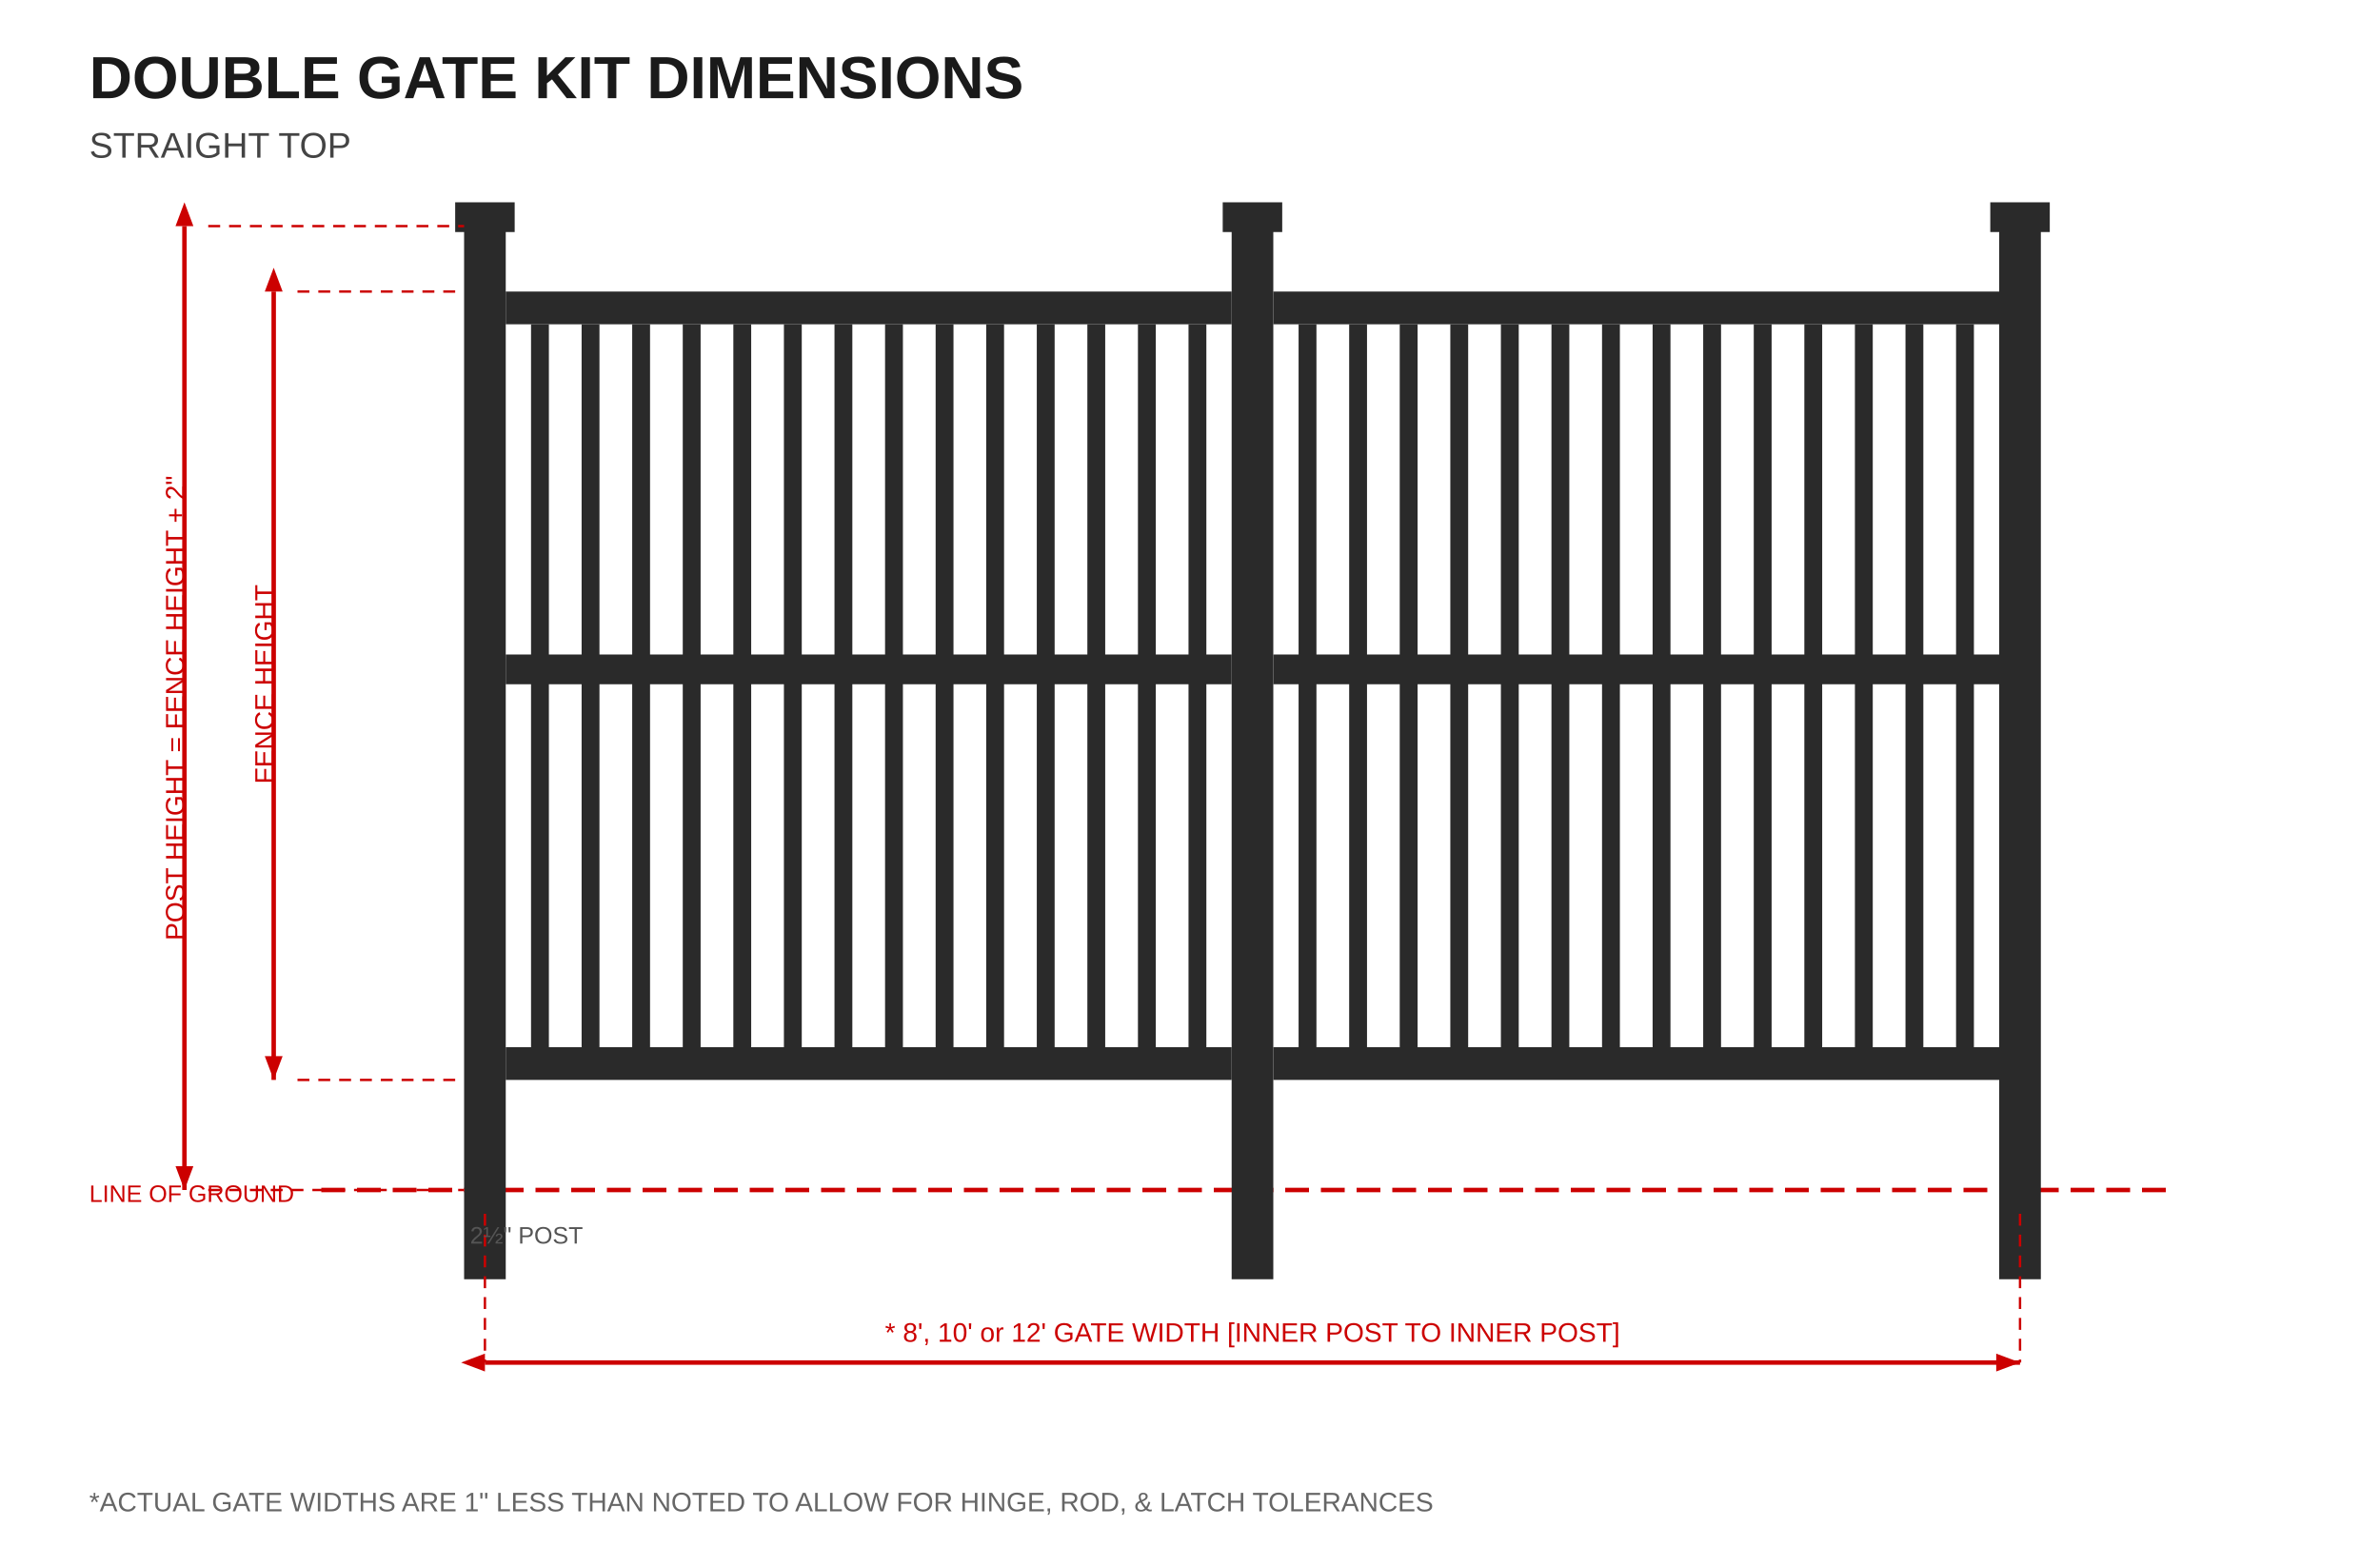
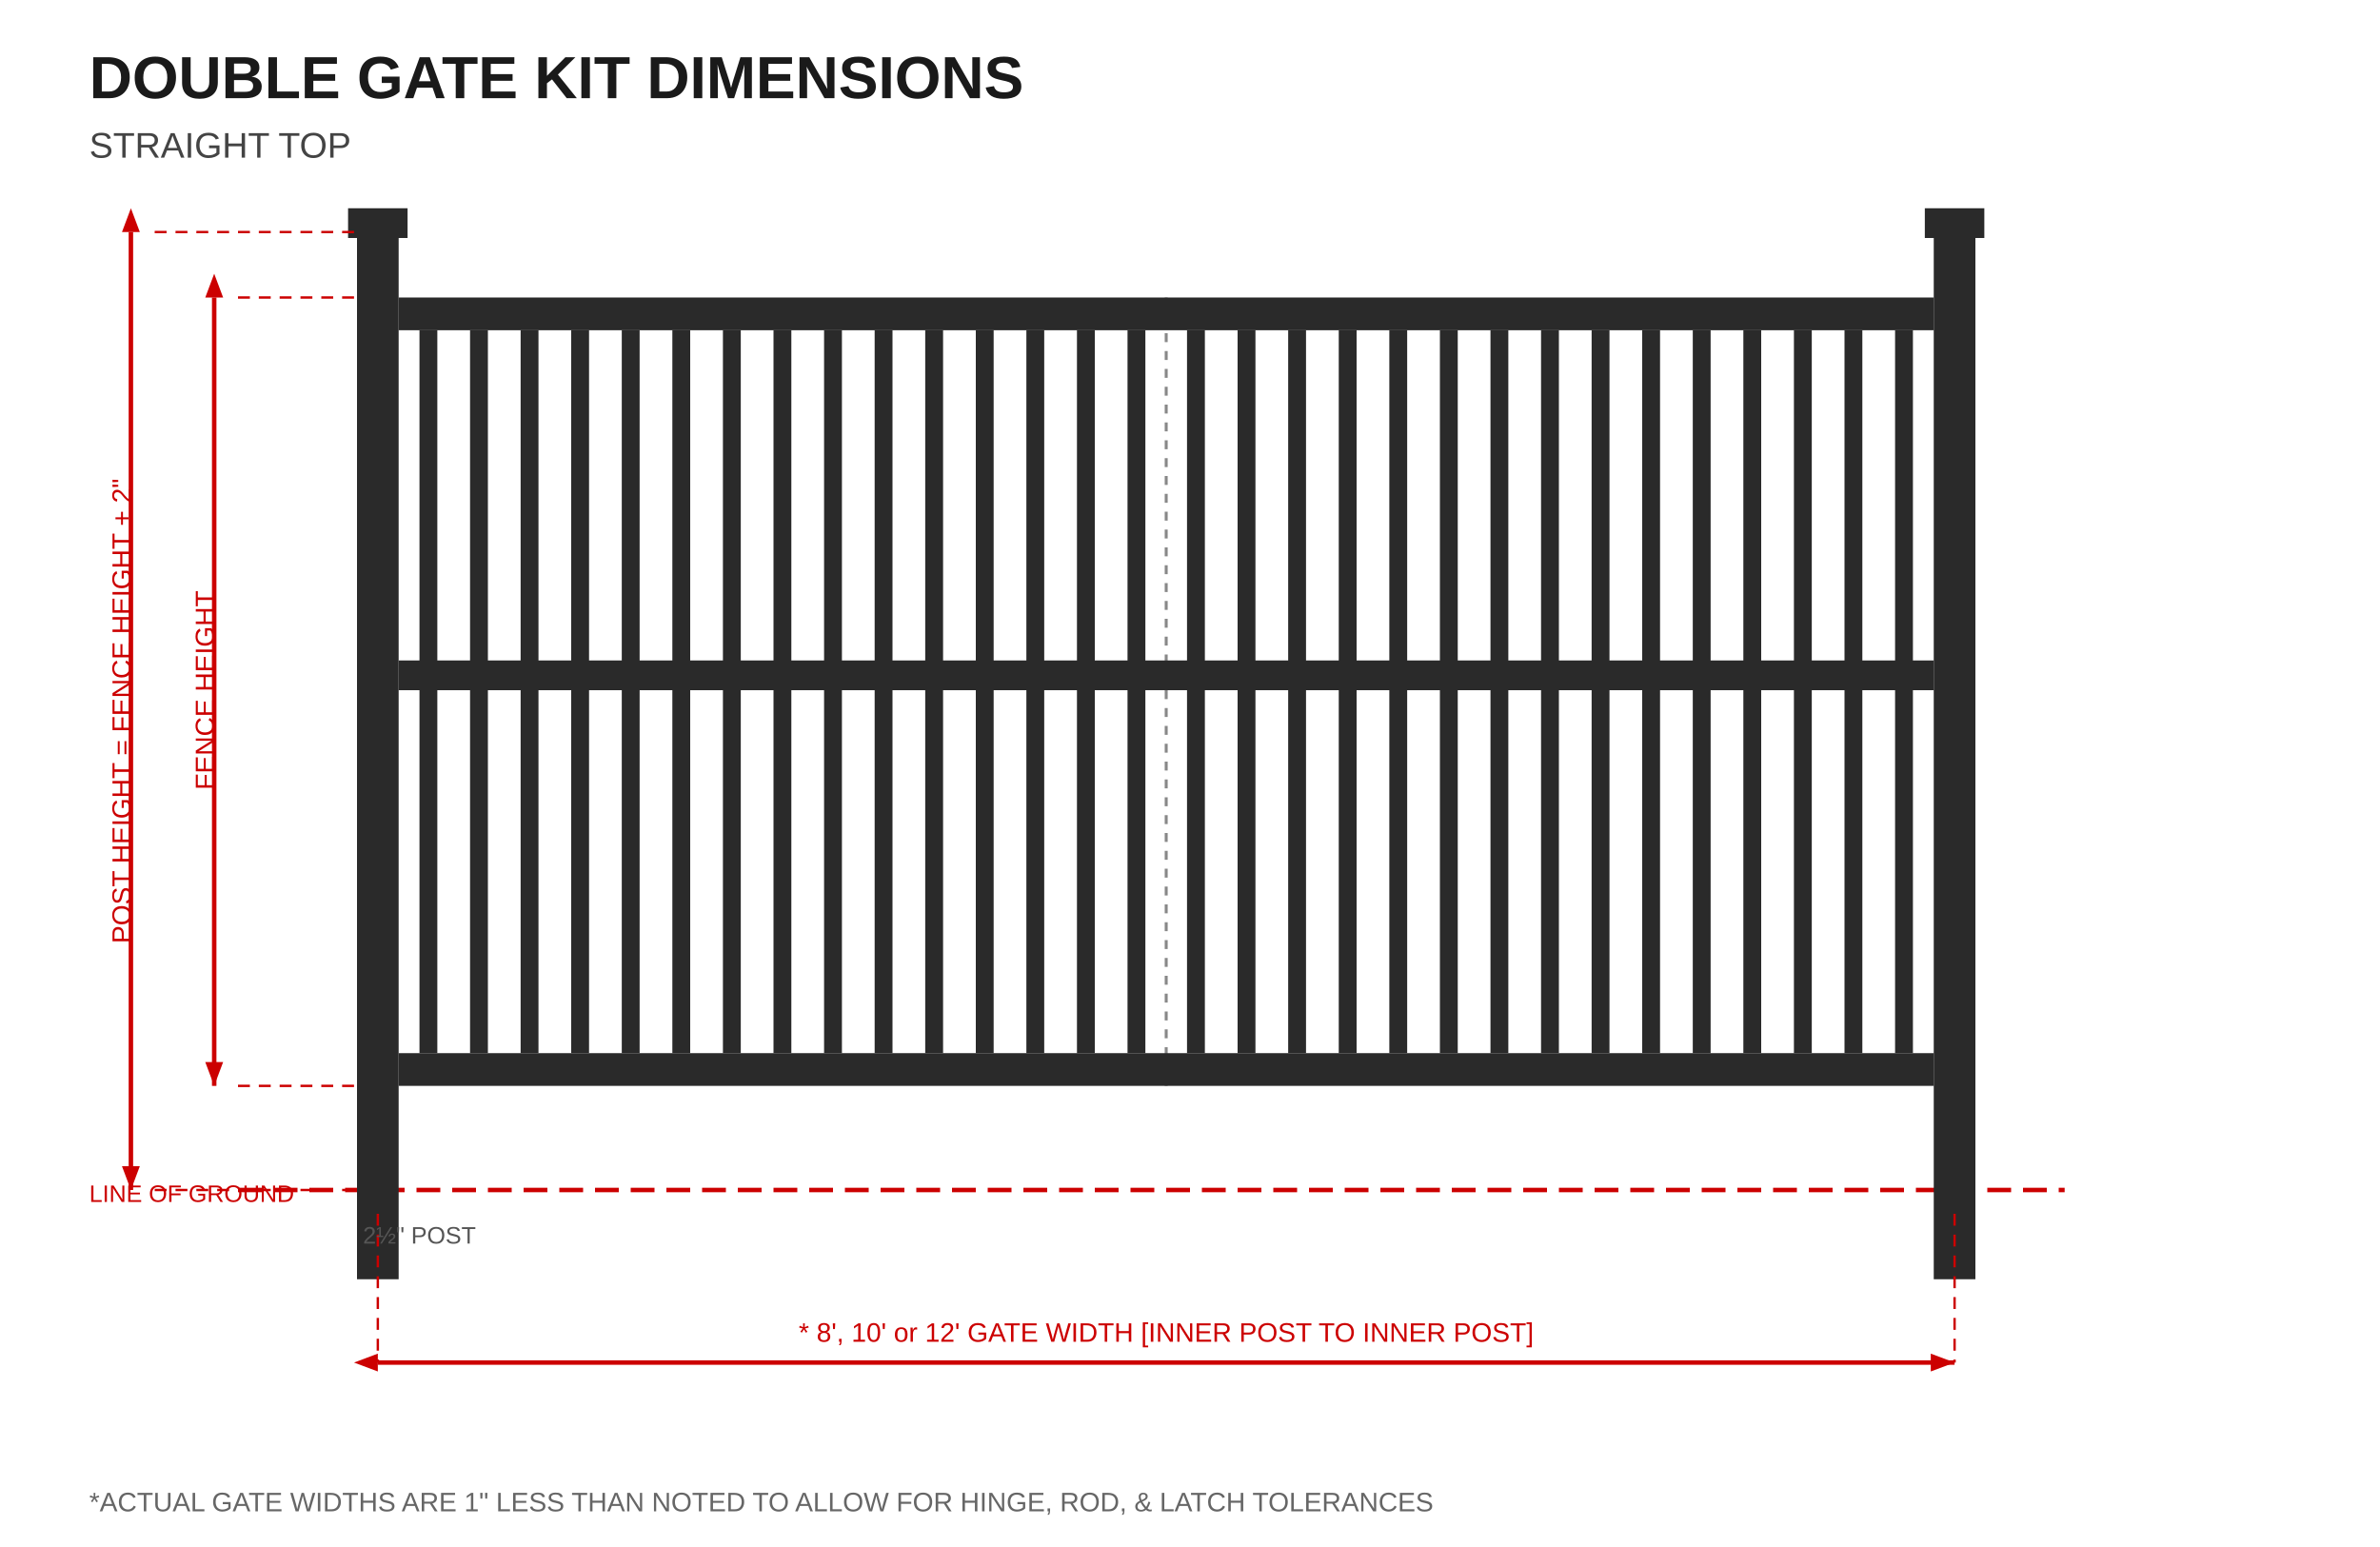
<svg xmlns="http://www.w3.org/2000/svg" width="800" height="520" viewBox="0 0 800 520">
  <rect width="800" height="520" fill="white" />
  <defs>
    <marker id="ah" markerWidth="8" markerHeight="6" refX="8" refY="3" orient="auto" markerUnits="userSpaceOnUse">
      <polygon points="0,0 8,3 0,6" fill="#cc0000" />
    </marker>
    <marker id="ahr" markerWidth="8" markerHeight="6" refX="0" refY="3" orient="auto-start-reverse" markerUnits="userSpaceOnUse">
      <polygon points="0,0 8,3 0,6" fill="#cc0000" />
    </marker>
  </defs>
  <text x="30" y="33" font-size="20" font-weight="bold" fill="#1a1a1a" font-family="Arial,sans-serif">DOUBLE GATE KIT DIMENSIONS</text>
  <text x="30" y="53" font-size="12" fill="#444" font-family="Arial,sans-serif">STRAIGHT TOP</text>
-   <line x1="108" y1="400" x2="731" y2="400" stroke="#cc0000" stroke-width="1.5" stroke-dasharray="8,4" />
+   <line x1="80" y1="400" x2="694" y2="400" stroke="#cc0000" stroke-width="1.5" stroke-dasharray="8,4" />
  <text x="30" y="404" font-size="8" fill="#cc0000" font-family="Arial,sans-serif">LINE OF GROUND</text>
-   <rect x="156" y="76" width="14" height="354" fill="#2a2a2a" />
-   <rect x="153" y="68" width="20" height="10" fill="#2a2a2a" />
-   <rect x="414" y="76" width="14" height="354" fill="#2a2a2a" />
-   <rect x="411" y="68" width="20" height="10" fill="#2a2a2a" />
-   <rect x="672" y="76" width="14" height="354" fill="#2a2a2a" />
-   <rect x="669" y="68" width="20" height="10" fill="#2a2a2a" />
-   <rect x="170" y="98" width="244" height="11" fill="#2a2a2a" />
-   <rect x="170" y="220" width="244" height="10" fill="#2a2a2a" />
-   <rect x="170" y="352" width="244" height="11" fill="#2a2a2a" />
-   <rect x="178.5" y="109" width="6" height="243" fill="#2a2a2a" />
-   <rect x="195.5" y="109" width="6" height="243" fill="#2a2a2a" />
-   <rect x="212.5" y="109" width="6" height="243" fill="#2a2a2a" />
-   <rect x="229.5" y="109" width="6" height="243" fill="#2a2a2a" />
-   <rect x="246.5" y="109" width="6" height="243" fill="#2a2a2a" />
-   <rect x="263.5" y="109" width="6" height="243" fill="#2a2a2a" />
-   <rect x="280.5" y="109" width="6" height="243" fill="#2a2a2a" />
-   <rect x="297.5" y="109" width="6" height="243" fill="#2a2a2a" />
-   <rect x="314.5" y="109" width="6" height="243" fill="#2a2a2a" />
-   <rect x="331.5" y="109" width="6" height="243" fill="#2a2a2a" />
-   <rect x="348.5" y="109" width="6" height="243" fill="#2a2a2a" />
-   <rect x="365.5" y="109" width="6" height="243" fill="#2a2a2a" />
-   <rect x="382.5" y="109" width="6" height="243" fill="#2a2a2a" />
-   <rect x="399.5" y="109" width="6" height="243" fill="#2a2a2a" />
-   <rect x="428" y="98" width="244" height="11" fill="#2a2a2a" />
-   <rect x="428" y="220" width="244" height="10" fill="#2a2a2a" />
-   <rect x="428" y="352" width="244" height="11" fill="#2a2a2a" />
-   <rect x="436.5" y="109" width="6" height="243" fill="#2a2a2a" />
-   <rect x="453.5" y="109" width="6" height="243" fill="#2a2a2a" />
-   <rect x="470.5" y="109" width="6" height="243" fill="#2a2a2a" />
-   <rect x="487.5" y="109" width="6" height="243" fill="#2a2a2a" />
-   <rect x="504.5" y="109" width="6" height="243" fill="#2a2a2a" />
-   <rect x="521.5" y="109" width="6" height="243" fill="#2a2a2a" />
-   <rect x="538.5" y="109" width="6" height="243" fill="#2a2a2a" />
-   <rect x="555.5" y="109" width="6" height="243" fill="#2a2a2a" />
-   <rect x="572.5" y="109" width="6" height="243" fill="#2a2a2a" />
-   <rect x="589.5" y="109" width="6" height="243" fill="#2a2a2a" />
-   <rect x="606.5" y="109" width="6" height="243" fill="#2a2a2a" />
-   <rect x="623.5" y="109" width="6" height="243" fill="#2a2a2a" />
-   <rect x="640.5" y="109" width="6" height="243" fill="#2a2a2a" />
-   <rect x="657.5" y="109" width="6" height="243" fill="#2a2a2a" />
-   <line x1="92" y1="98" x2="92" y2="363" stroke="#cc0000" stroke-width="1.5" marker-start="url(#ahr)" marker-end="url(#ah)" />
-   <text x="92" y="230" text-anchor="middle" font-size="9" fill="#cc0000" font-family="Arial,sans-serif" transform="rotate(-90 92 230)">FENCE HEIGHT</text>
-   <line x1="100" y1="98" x2="156" y2="98" stroke="#cc0000" stroke-width="0.8" stroke-dasharray="4,3" />
-   <line x1="100" y1="363" x2="156" y2="363" stroke="#cc0000" stroke-width="0.8" stroke-dasharray="4,3" />
-   <line x1="62" y1="76" x2="62" y2="400" stroke="#cc0000" stroke-width="1.5" marker-start="url(#ahr)" marker-end="url(#ah)" />
-   <text x="62" y="238" text-anchor="middle" font-size="9" fill="#cc0000" font-family="Arial,sans-serif" transform="rotate(-90 62 238)">POST HEIGHT = FENCE HEIGHT + 2"</text>
-   <line x1="70" y1="76" x2="156" y2="76" stroke="#cc0000" stroke-width="0.8" stroke-dasharray="4,3" />
-   <line x1="70" y1="400" x2="156" y2="400" stroke="#cc0000" stroke-width="0.8" stroke-dasharray="4,3" />
-   <line x1="163" y1="458" x2="679" y2="458" stroke="#cc0000" stroke-width="1.5" marker-start="url(#ahr)" marker-end="url(#ah)" />
-   <text x="421" y="451" text-anchor="middle" font-size="9" fill="#cc0000" font-family="Arial,sans-serif">* 8', 10' or 12' GATE WIDTH  [INNER POST TO INNER POST]</text>
-   <line x1="163" y1="408" x2="163" y2="458" stroke="#cc0000" stroke-width="0.8" stroke-dasharray="4,3" />
-   <line x1="679" y1="408" x2="679" y2="458" stroke="#cc0000" stroke-width="0.8" stroke-dasharray="4,3" />
-   <text x="158" y="418" font-size="8" fill="#555" font-family="Arial,sans-serif">2½" POST</text>
+   <rect x="120" y="78" width="14" height="352" fill="#2a2a2a" />
+   <rect x="117" y="70" width="20" height="10" fill="#2a2a2a" />
+   <rect x="650" y="78" width="14" height="352" fill="#2a2a2a" />
+   <rect x="647" y="70" width="20" height="10" fill="#2a2a2a" />
+   <line x1="392" y1="100" x2="392" y2="365" stroke="#888" stroke-width="1" stroke-dasharray="3,3" />
+   <rect x="134" y="100" width="258" height="11" fill="#2a2a2a" />
+   <rect x="134" y="222" width="258" height="10" fill="#2a2a2a" />
+   <rect x="134" y="354" width="258" height="11" fill="#2a2a2a" />
+   <rect x="141.0" y="111" width="6" height="243" fill="#2a2a2a" />
+   <rect x="158.0" y="111" width="6" height="243" fill="#2a2a2a" />
+   <rect x="175.0" y="111" width="6" height="243" fill="#2a2a2a" />
+   <rect x="192.0" y="111" width="6" height="243" fill="#2a2a2a" />
+   <rect x="209.0" y="111" width="6" height="243" fill="#2a2a2a" />
+   <rect x="226.0" y="111" width="6" height="243" fill="#2a2a2a" />
+   <rect x="243.0" y="111" width="6" height="243" fill="#2a2a2a" />
+   <rect x="260.0" y="111" width="6" height="243" fill="#2a2a2a" />
+   <rect x="277.0" y="111" width="6" height="243" fill="#2a2a2a" />
+   <rect x="294.0" y="111" width="6" height="243" fill="#2a2a2a" />
+   <rect x="311.0" y="111" width="6" height="243" fill="#2a2a2a" />
+   <rect x="328.0" y="111" width="6" height="243" fill="#2a2a2a" />
+   <rect x="345.0" y="111" width="6" height="243" fill="#2a2a2a" />
+   <rect x="362.0" y="111" width="6" height="243" fill="#2a2a2a" />
+   <rect x="379.0" y="111" width="6" height="243" fill="#2a2a2a" />
+   <rect x="392" y="100" width="258" height="11" fill="#2a2a2a" />
+   <rect x="392" y="222" width="258" height="10" fill="#2a2a2a" />
+   <rect x="392" y="354" width="258" height="11" fill="#2a2a2a" />
+   <rect x="399.0" y="111" width="6" height="243" fill="#2a2a2a" />
+   <rect x="416.0" y="111" width="6" height="243" fill="#2a2a2a" />
+   <rect x="433.0" y="111" width="6" height="243" fill="#2a2a2a" />
+   <rect x="450.0" y="111" width="6" height="243" fill="#2a2a2a" />
+   <rect x="467.0" y="111" width="6" height="243" fill="#2a2a2a" />
+   <rect x="484.0" y="111" width="6" height="243" fill="#2a2a2a" />
+   <rect x="501.0" y="111" width="6" height="243" fill="#2a2a2a" />
+   <rect x="518.0" y="111" width="6" height="243" fill="#2a2a2a" />
+   <rect x="535.0" y="111" width="6" height="243" fill="#2a2a2a" />
+   <rect x="552.0" y="111" width="6" height="243" fill="#2a2a2a" />
+   <rect x="569.0" y="111" width="6" height="243" fill="#2a2a2a" />
+   <rect x="586.0" y="111" width="6" height="243" fill="#2a2a2a" />
+   <rect x="603.0" y="111" width="6" height="243" fill="#2a2a2a" />
+   <rect x="620.0" y="111" width="6" height="243" fill="#2a2a2a" />
+   <rect x="637.0" y="111" width="6" height="243" fill="#2a2a2a" />
+   <line x1="72" y1="100" x2="72" y2="365" stroke="#cc0000" stroke-width="1.5" marker-start="url(#ahr)" marker-end="url(#ah)" />
+   <text x="72" y="232" text-anchor="middle" font-size="9" fill="#cc0000" font-family="Arial,sans-serif" transform="rotate(-90 72 232)">FENCE HEIGHT</text>
+   <line x1="80" y1="100" x2="120" y2="100" stroke="#cc0000" stroke-width="0.8" stroke-dasharray="4,3" />
+   <line x1="80" y1="365" x2="120" y2="365" stroke="#cc0000" stroke-width="0.8" stroke-dasharray="4,3" />
+   <line x1="44" y1="78" x2="44" y2="400" stroke="#cc0000" stroke-width="1.5" marker-start="url(#ahr)" marker-end="url(#ah)" />
+   <text x="44" y="239" text-anchor="middle" font-size="9" fill="#cc0000" font-family="Arial,sans-serif" transform="rotate(-90 44 239)">POST HEIGHT = FENCE HEIGHT + 2"</text>
+   <line x1="52" y1="78" x2="120" y2="78" stroke="#cc0000" stroke-width="0.8" stroke-dasharray="4,3" />
+   <line x1="52" y1="400" x2="120" y2="400" stroke="#cc0000" stroke-width="0.8" stroke-dasharray="4,3" />
+   <line x1="127" y1="458" x2="657" y2="458" stroke="#cc0000" stroke-width="1.5" marker-start="url(#ahr)" marker-end="url(#ah)" />
+   <text x="392" y="451" text-anchor="middle" font-size="9" fill="#cc0000" font-family="Arial,sans-serif">* 8', 10' or 12' GATE WIDTH  [INNER POST TO INNER POST]</text>
+   <line x1="127" y1="408" x2="127" y2="458" stroke="#cc0000" stroke-width="0.8" stroke-dasharray="4,3" />
+   <line x1="657" y1="408" x2="657" y2="458" stroke="#cc0000" stroke-width="0.8" stroke-dasharray="4,3" />
+   <text x="122" y="418" font-size="8" fill="#555" font-family="Arial,sans-serif">2½" POST</text>
  <text x="30" y="508" font-size="9" fill="#666" font-family="Arial,sans-serif">*ACTUAL GATE WIDTHS ARE 1" LESS THAN NOTED TO ALLOW FOR HINGE, ROD, &amp; LATCH TOLERANCES</text>
</svg>
